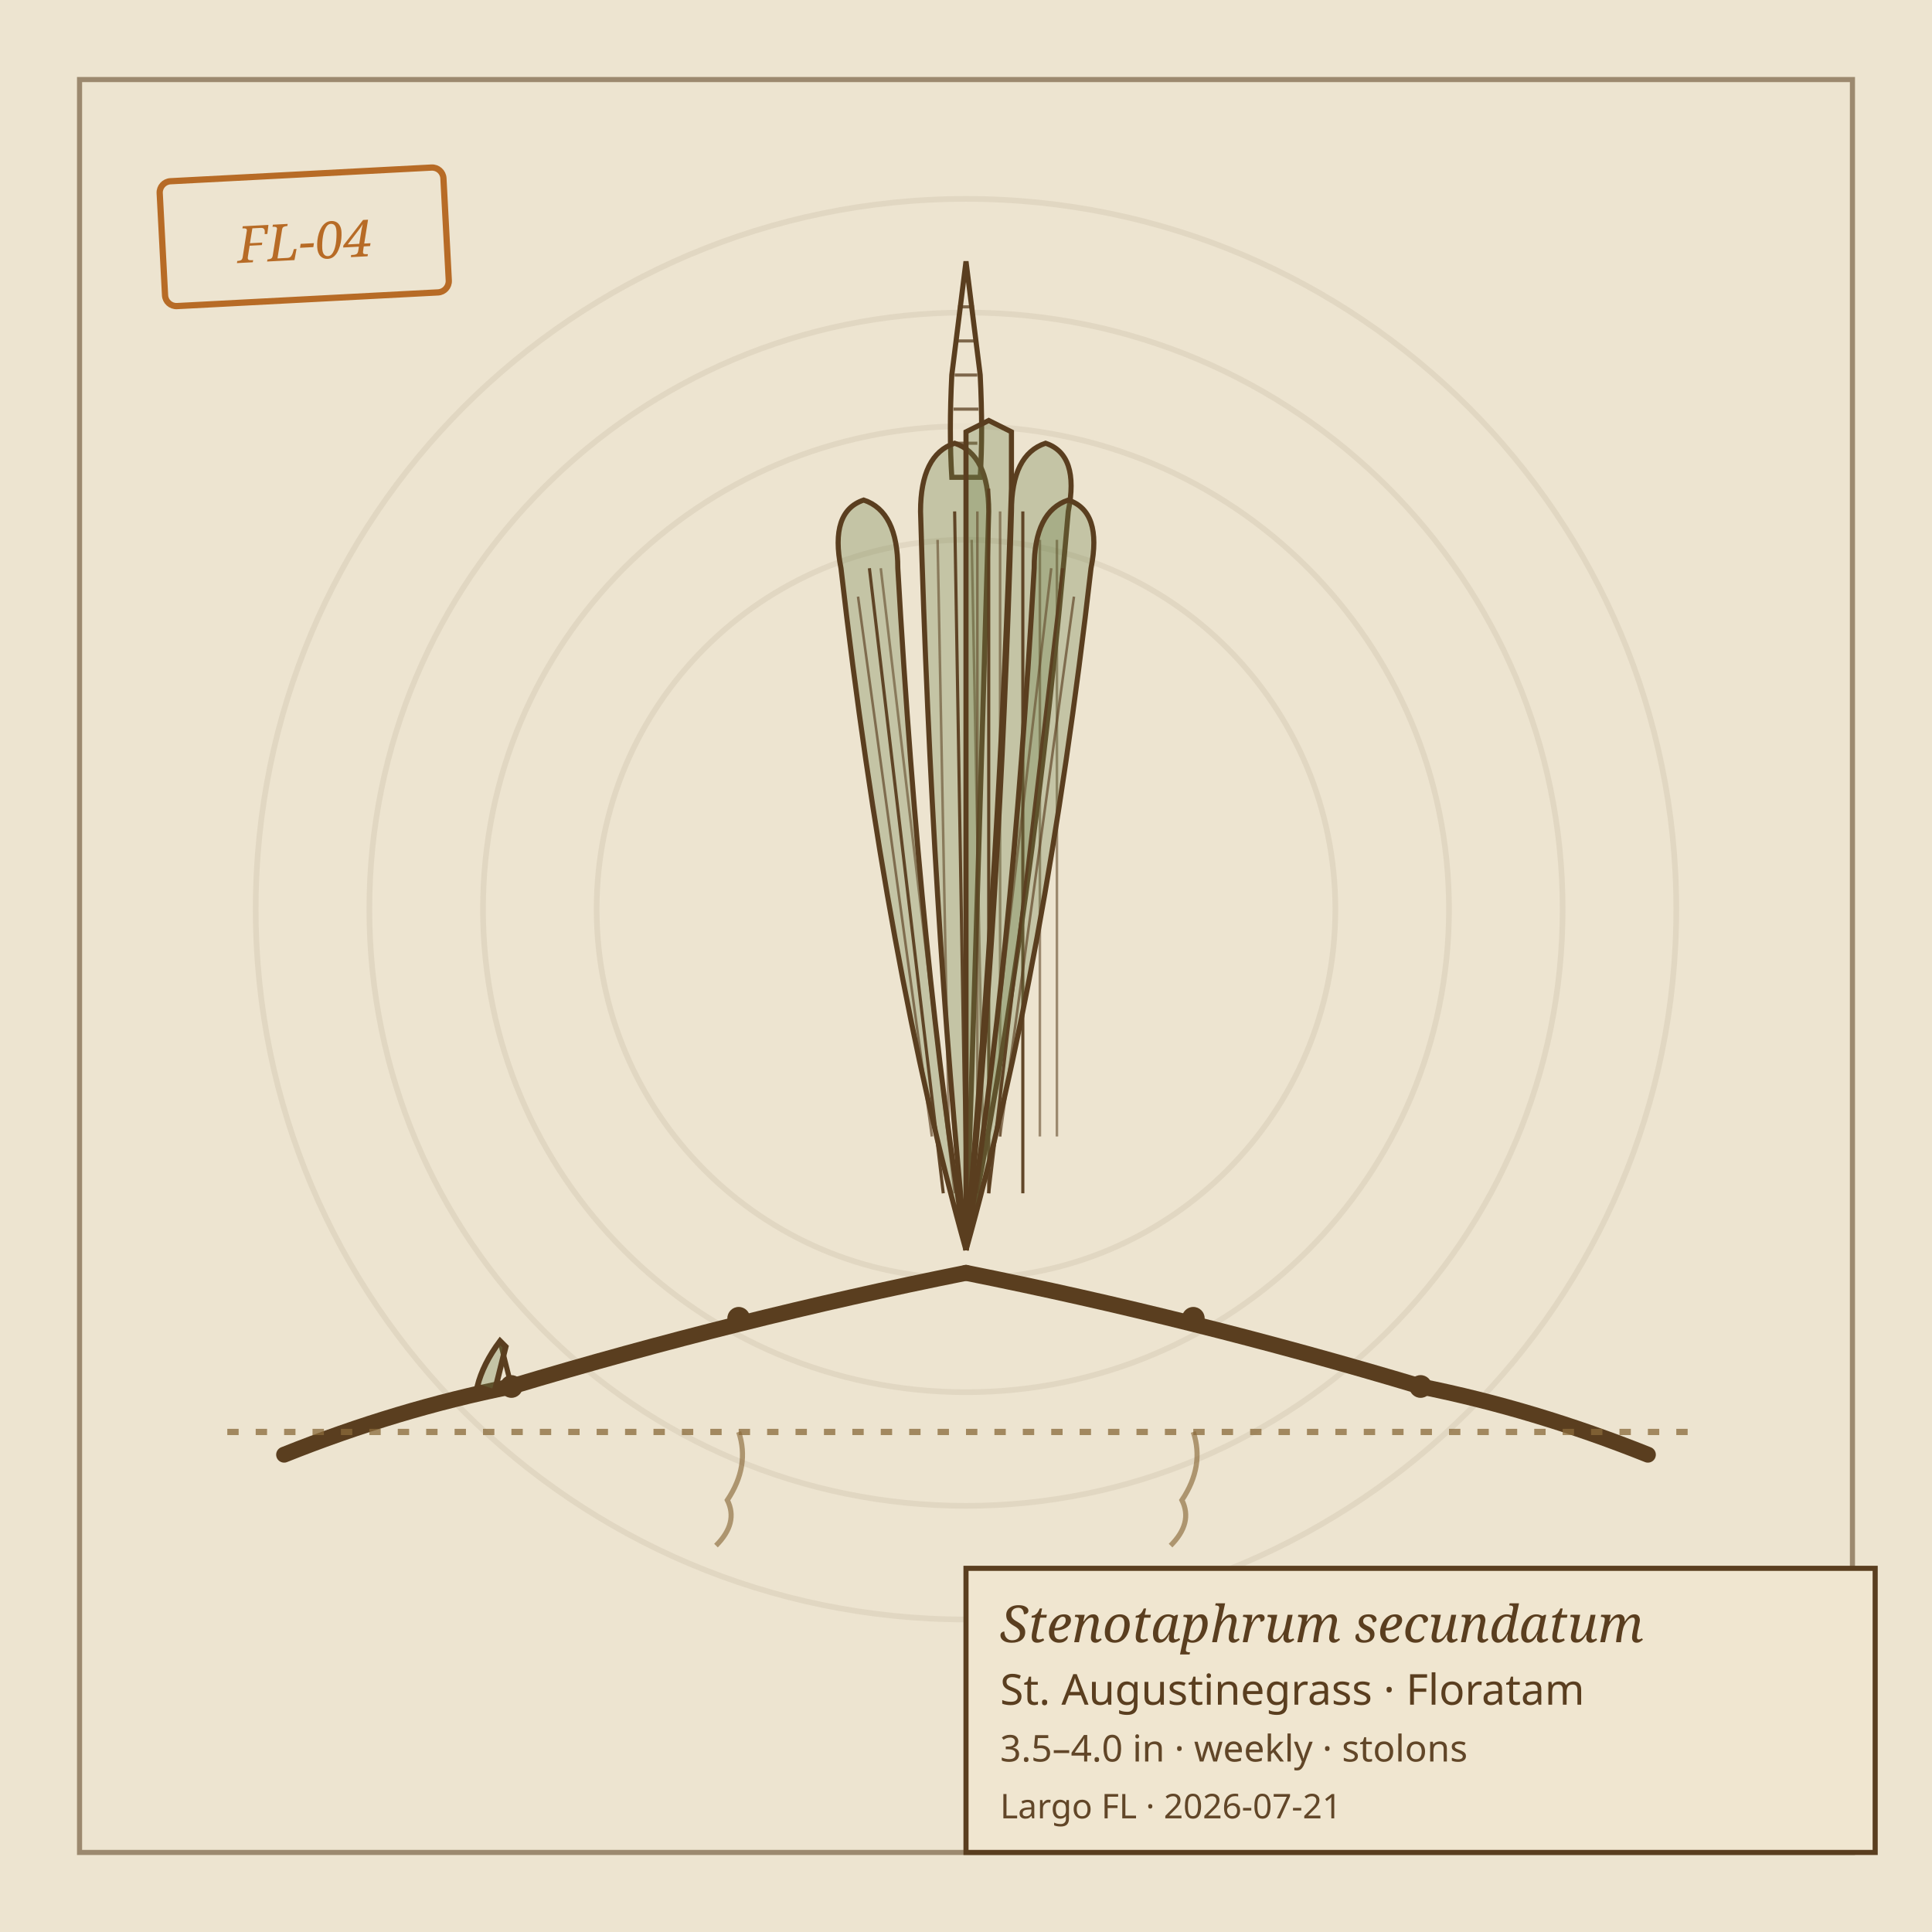
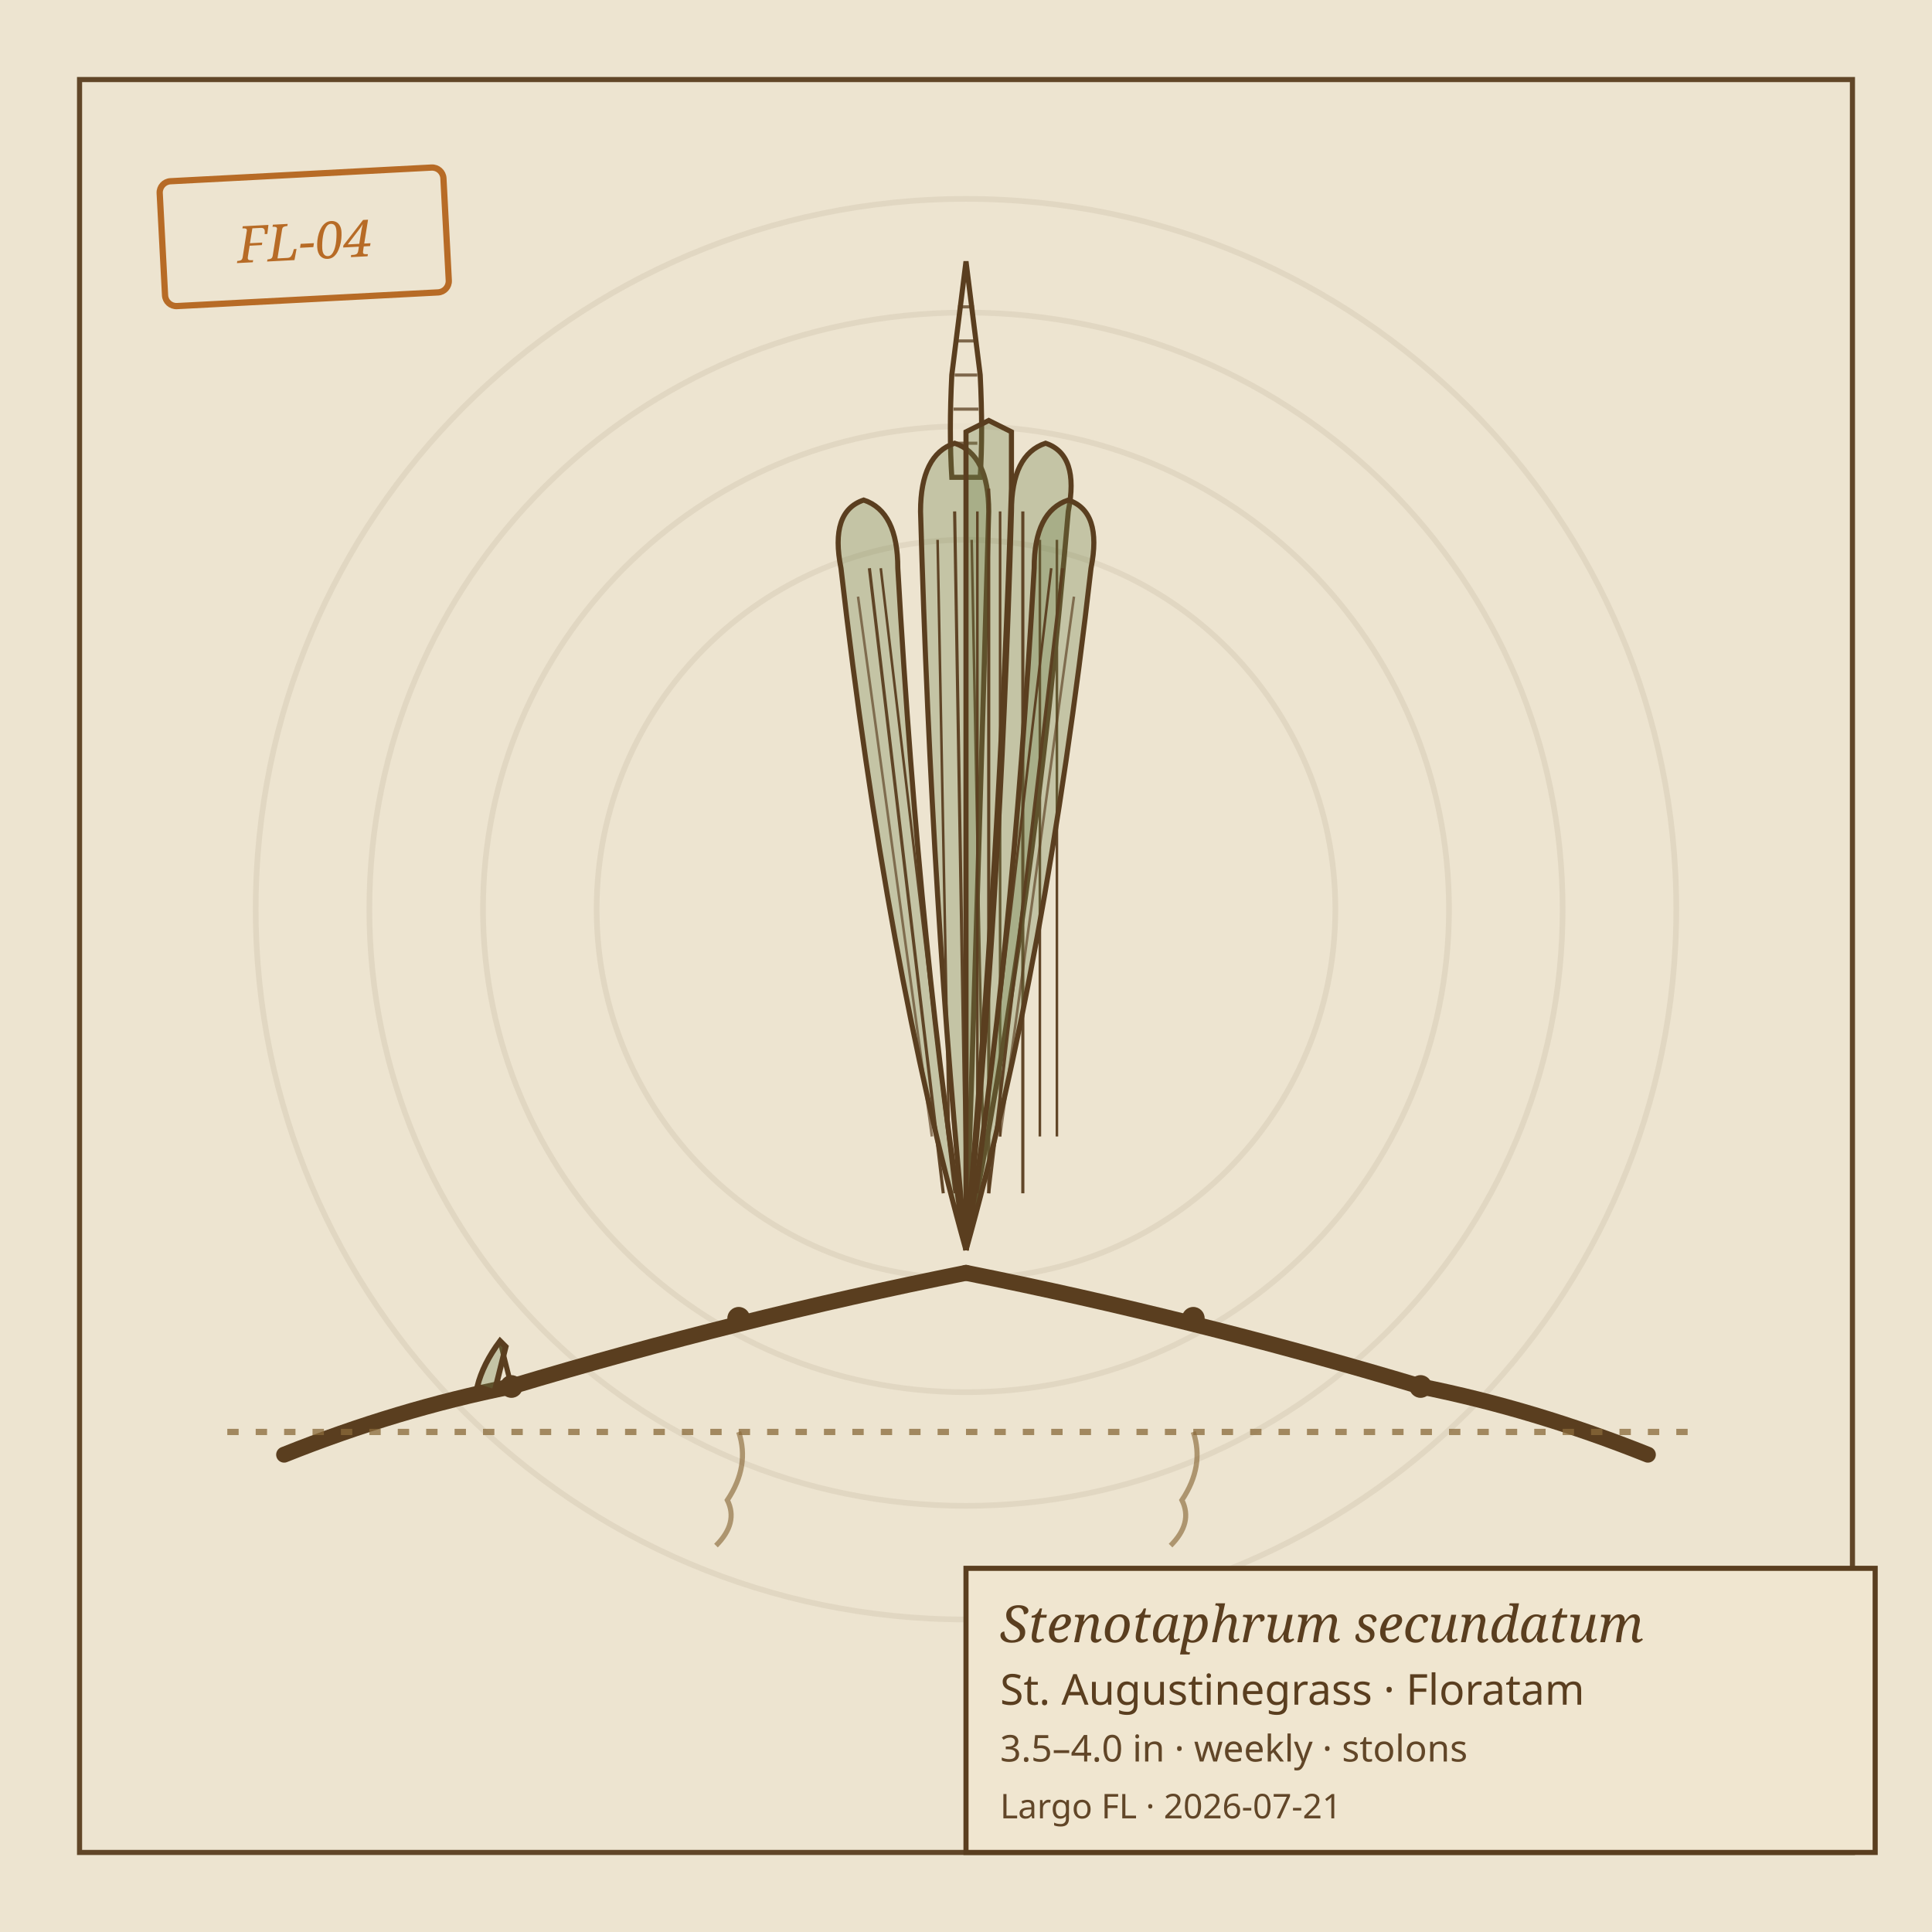
<svg xmlns="http://www.w3.org/2000/svg" viewBox="0 0 340 340" role="img" aria-label="Pressed specimen of St. Augustinegrass, Stenotaphrum secundatum, Floratam cultivar">
  <rect x="0" y="0" width="340" height="340" fill="var(--ll-aged-paper, #ede4d0)" />
  <g opacity="0.08" fill="none" stroke="var(--ll-sepia, #5a3e1f)" stroke-width="1.0">
    <circle cx="170" cy="160" r="125" />
    <circle cx="170" cy="160" r="105" />
    <circle cx="170" cy="160" r="85" />
    <circle cx="170" cy="160" r="65" />
  </g>
-   <rect x="14" y="14" width="312" height="312" fill="none" stroke="var(--ll-sepia, #5a3e1f)" stroke-width="0.9" opacity="0.55" />
+   <rect x="14" y="14" width="312" height="312" fill="none" stroke="var(--ll-sepia, #5a3e1f)" stroke-width="0.9" opacity="0.95" />
  <g transform="translate(170 86)">
    <path d="M -2.5 -2 Q -3 -10 -2.5 -20 Q -1 -32 0 -40 Q 1 -32 2.5 -20 Q 3 -10 2.5 -2 Z" fill="var(--ll-aged-paper, #ede4d0)" fill-opacity="0.75" stroke="var(--ll-sepia, #5a3e1f)" stroke-width="0.9" />
    <line x1="-2" y1="-8" x2="2" y2="-8" stroke="var(--ll-sepia, #5a3e1f)" stroke-width="0.55" opacity="0.75" />
    <line x1="-2.2" y1="-14" x2="2.2" y2="-14" stroke="var(--ll-sepia, #5a3e1f)" stroke-width="0.55" opacity="0.75" />
    <line x1="-2" y1="-20" x2="2" y2="-20" stroke="var(--ll-sepia, #5a3e1f)" stroke-width="0.55" opacity="0.75" />
    <line x1="-1.7" y1="-26" x2="1.7" y2="-26" stroke="var(--ll-sepia, #5a3e1f)" stroke-width="0.55" opacity="0.75" />
    <line x1="-1.4" y1="-32" x2="1.4" y2="-32" stroke="var(--ll-sepia, #5a3e1f)" stroke-width="0.55" opacity="0.75" />
  </g>
  <g>
    <path d="M 170 220 Q 156 170 148 100 Q 146 90 152 88 Q 158 90 158 100 Q 162 170 170 220 Z" fill="var(--ll-olive, #6b7d4a)" fill-opacity="0.32" stroke="var(--ll-sepia, #5a3e1f)" stroke-width="0.9" />
    <line x1="153" y1="100" x2="166" y2="210" stroke="var(--ll-sepia, #5a3e1f)" stroke-width="0.55" opacity="0.95" />
-     <line x1="155" y1="100" x2="168" y2="210" stroke="var(--ll-sepia, #5a3e1f)" stroke-width="0.45" opacity="0.55" />
+     <line x1="155" y1="100" x2="168" y2="210" stroke="var(--ll-sepia, #5a3e1f)" stroke-width="0.45" opacity="0.95" />
    <line x1="151" y1="105" x2="164" y2="200" stroke="var(--ll-sepia, #5a3e1f)" stroke-width="0.45" opacity="0.65" />
  </g>
  <g>
    <path d="M 170 220 Q 164 160 162 90 Q 162 80 168 78 Q 174 80 174 90 Q 172 160 170 220 Z" fill="var(--ll-olive, #6b7d4a)" fill-opacity="0.32" stroke="var(--ll-sepia, #5a3e1f)" stroke-width="0.9" />
    <line x1="168" y1="90" x2="170" y2="210" stroke="var(--ll-sepia, #5a3e1f)" stroke-width="0.55" opacity="0.95" />
-     <line x1="165" y1="95" x2="167" y2="200" stroke="var(--ll-sepia, #5a3e1f)" stroke-width="0.45" opacity="0.55" />
-     <line x1="171" y1="95" x2="173" y2="200" stroke="var(--ll-sepia, #5a3e1f)" stroke-width="0.45" opacity="0.55" />
+     <line x1="165" y1="95" x2="167" y2="200" stroke="var(--ll-sepia, #5a3e1f)" stroke-width="0.45" opacity="0.95" />
+     <line x1="171" y1="95" x2="173" y2="200" stroke="var(--ll-sepia, #5a3e1f)" stroke-width="0.45" opacity="0.95" />
  </g>
  <g>
    <path d="M 170 220 Q 170 150 170 86 L 170 76 L 174 74 L 178 76 L 178 86 Q 176 150 170 220 Z" fill="var(--ll-olive, #6b7d4a)" fill-opacity="0.32" stroke="var(--ll-sepia, #5a3e1f)" stroke-width="0.9" />
    <line x1="174" y1="86" x2="174" y2="210" stroke="var(--ll-sepia, #5a3e1f)" stroke-width="0.55" opacity="0.95" />
-     <line x1="172" y1="90" x2="172" y2="200" stroke="var(--ll-sepia, #5a3e1f)" stroke-width="0.45" opacity="0.55" />
-     <line x1="176" y1="90" x2="176" y2="200" stroke="var(--ll-sepia, #5a3e1f)" stroke-width="0.45" opacity="0.55" />
+     <line x1="172" y1="90" x2="172" y2="200" stroke="var(--ll-sepia, #5a3e1f)" stroke-width="0.45" opacity="0.95" />
+     <line x1="176" y1="90" x2="176" y2="200" stroke="var(--ll-sepia, #5a3e1f)" stroke-width="0.45" opacity="0.95" />
  </g>
  <g>
    <path d="M 170 220 Q 176 160 178 90 Q 178 80 184 78 Q 190 80 188 90 Q 182 160 170 220 Z" fill="var(--ll-olive, #6b7d4a)" fill-opacity="0.32" stroke="var(--ll-sepia, #5a3e1f)" stroke-width="0.9" />
    <line x1="180" y1="90" x2="180" y2="210" stroke="var(--ll-sepia, #5a3e1f)" stroke-width="0.55" opacity="0.95" />
-     <line x1="183" y1="95" x2="183" y2="200" stroke="var(--ll-sepia, #5a3e1f)" stroke-width="0.45" opacity="0.55" />
-     <line x1="186" y1="95" x2="186" y2="200" stroke="var(--ll-sepia, #5a3e1f)" stroke-width="0.45" opacity="0.55" />
+     <line x1="183" y1="95" x2="183" y2="200" stroke="var(--ll-sepia, #5a3e1f)" stroke-width="0.45" opacity="0.95" />
+     <line x1="186" y1="95" x2="186" y2="200" stroke="var(--ll-sepia, #5a3e1f)" stroke-width="0.45" opacity="0.95" />
  </g>
  <g>
    <path d="M 170 220 Q 184 170 192 100 Q 194 90 188 88 Q 182 90 182 100 Q 178 170 170 220 Z" fill="var(--ll-olive, #6b7d4a)" fill-opacity="0.32" stroke="var(--ll-sepia, #5a3e1f)" stroke-width="0.9" />
    <line x1="187" y1="100" x2="174" y2="210" stroke="var(--ll-sepia, #5a3e1f)" stroke-width="0.55" opacity="0.95" />
-     <line x1="185" y1="100" x2="172" y2="210" stroke="var(--ll-sepia, #5a3e1f)" stroke-width="0.45" opacity="0.55" />
+     <line x1="185" y1="100" x2="172" y2="210" stroke="var(--ll-sepia, #5a3e1f)" stroke-width="0.45" opacity="0.95" />
    <line x1="189" y1="105" x2="176" y2="200" stroke="var(--ll-sepia, #5a3e1f)" stroke-width="0.45" opacity="0.65" />
  </g>
  <path d="M 170 224 Q 130 232 90 244 Q 70 248 50 256" fill="none" stroke="var(--ll-sepia, #5a3e1f)" stroke-width="2.8" stroke-linecap="round" />
  <circle cx="130" cy="232" r="2" fill="var(--ll-sepia, #5a3e1f)" />
  <circle cx="90" cy="244" r="2" fill="var(--ll-sepia, #5a3e1f)" />
  <path d="M 170 224 Q 210 232 250 244 Q 270 248 290 256" fill="none" stroke="var(--ll-sepia, #5a3e1f)" stroke-width="2.8" stroke-linecap="round" />
  <circle cx="210" cy="232" r="2" fill="var(--ll-sepia, #5a3e1f)" />
  <circle cx="250" cy="244" r="2" fill="var(--ll-sepia, #5a3e1f)" />
  <g transform="translate(90 244)">
    <line x1="0" y1="0" x2="-2" y2="-8" stroke="var(--ll-sepia, #5a3e1f)" stroke-width="0.9" stroke-linecap="round" />
    <path d="M -2 -8 Q -5 -4 -6 0 L -3 1 L -1 -7 Z" fill="var(--ll-olive, #6b7d4a)" fill-opacity="0.32" stroke="var(--ll-sepia, #5a3e1f)" stroke-width="1.0" />
  </g>
  <line x1="40" y1="252" x2="300" y2="252" stroke="var(--ll-soil, #8a6a3a)" stroke-width="1.1" stroke-dasharray="2 3" opacity="0.75" />
  <path d="M 130 252 Q 132 258 128 264 Q 130 268 126 272" fill="none" stroke="var(--ll-soil, #8a6a3a)" stroke-width="0.9" opacity="0.65" />
  <path d="M 210 252 Q 212 258 208 264 Q 210 268 206 272" fill="none" stroke="var(--ll-soil, #8a6a3a)" stroke-width="0.9" opacity="0.65" />
  <g transform="translate(28 32) rotate(-3)" opacity="0.95">
    <rect x="0" y="0" width="50" height="22" fill="none" stroke="var(--ll-clay, #b5651d)" stroke-width="1.1" rx="2" />
    <text x="25" y="15" text-anchor="middle" font-family="serif" font-size="9" font-style="italic" fill="var(--ll-clay, #b5651d)">FL-04</text>
  </g>
  <g transform="translate(170 276)">
    <rect x="0" y="0" width="160" height="50" fill="var(--ll-label-tan, #f0e6d0)" stroke="var(--ll-sepia, #5a3e1f)" stroke-width="0.9" />
    <text x="6" y="13" font-family="Georgia, serif" font-size="9" font-style="italic" fill="var(--ll-sepia, #5a3e1f)">Stenotaphrum secundatum</text>
    <text x="6" y="24" font-family="sans-serif" font-size="7.5" fill="var(--ll-sepia, #5a3e1f)">St. Augustinegrass · Floratam</text>
    <text x="6" y="34" font-family="sans-serif" font-size="6.5" fill="var(--ll-sepia, #5a3e1f)" opacity="0.95">3.5–4.0 in · weekly · stolons</text>
    <text x="6" y="44" font-family="sans-serif" font-size="6" fill="var(--ll-sepia, #5a3e1f)" opacity="0.95">Largo FL · 2026-07-21</text>
  </g>
</svg>
